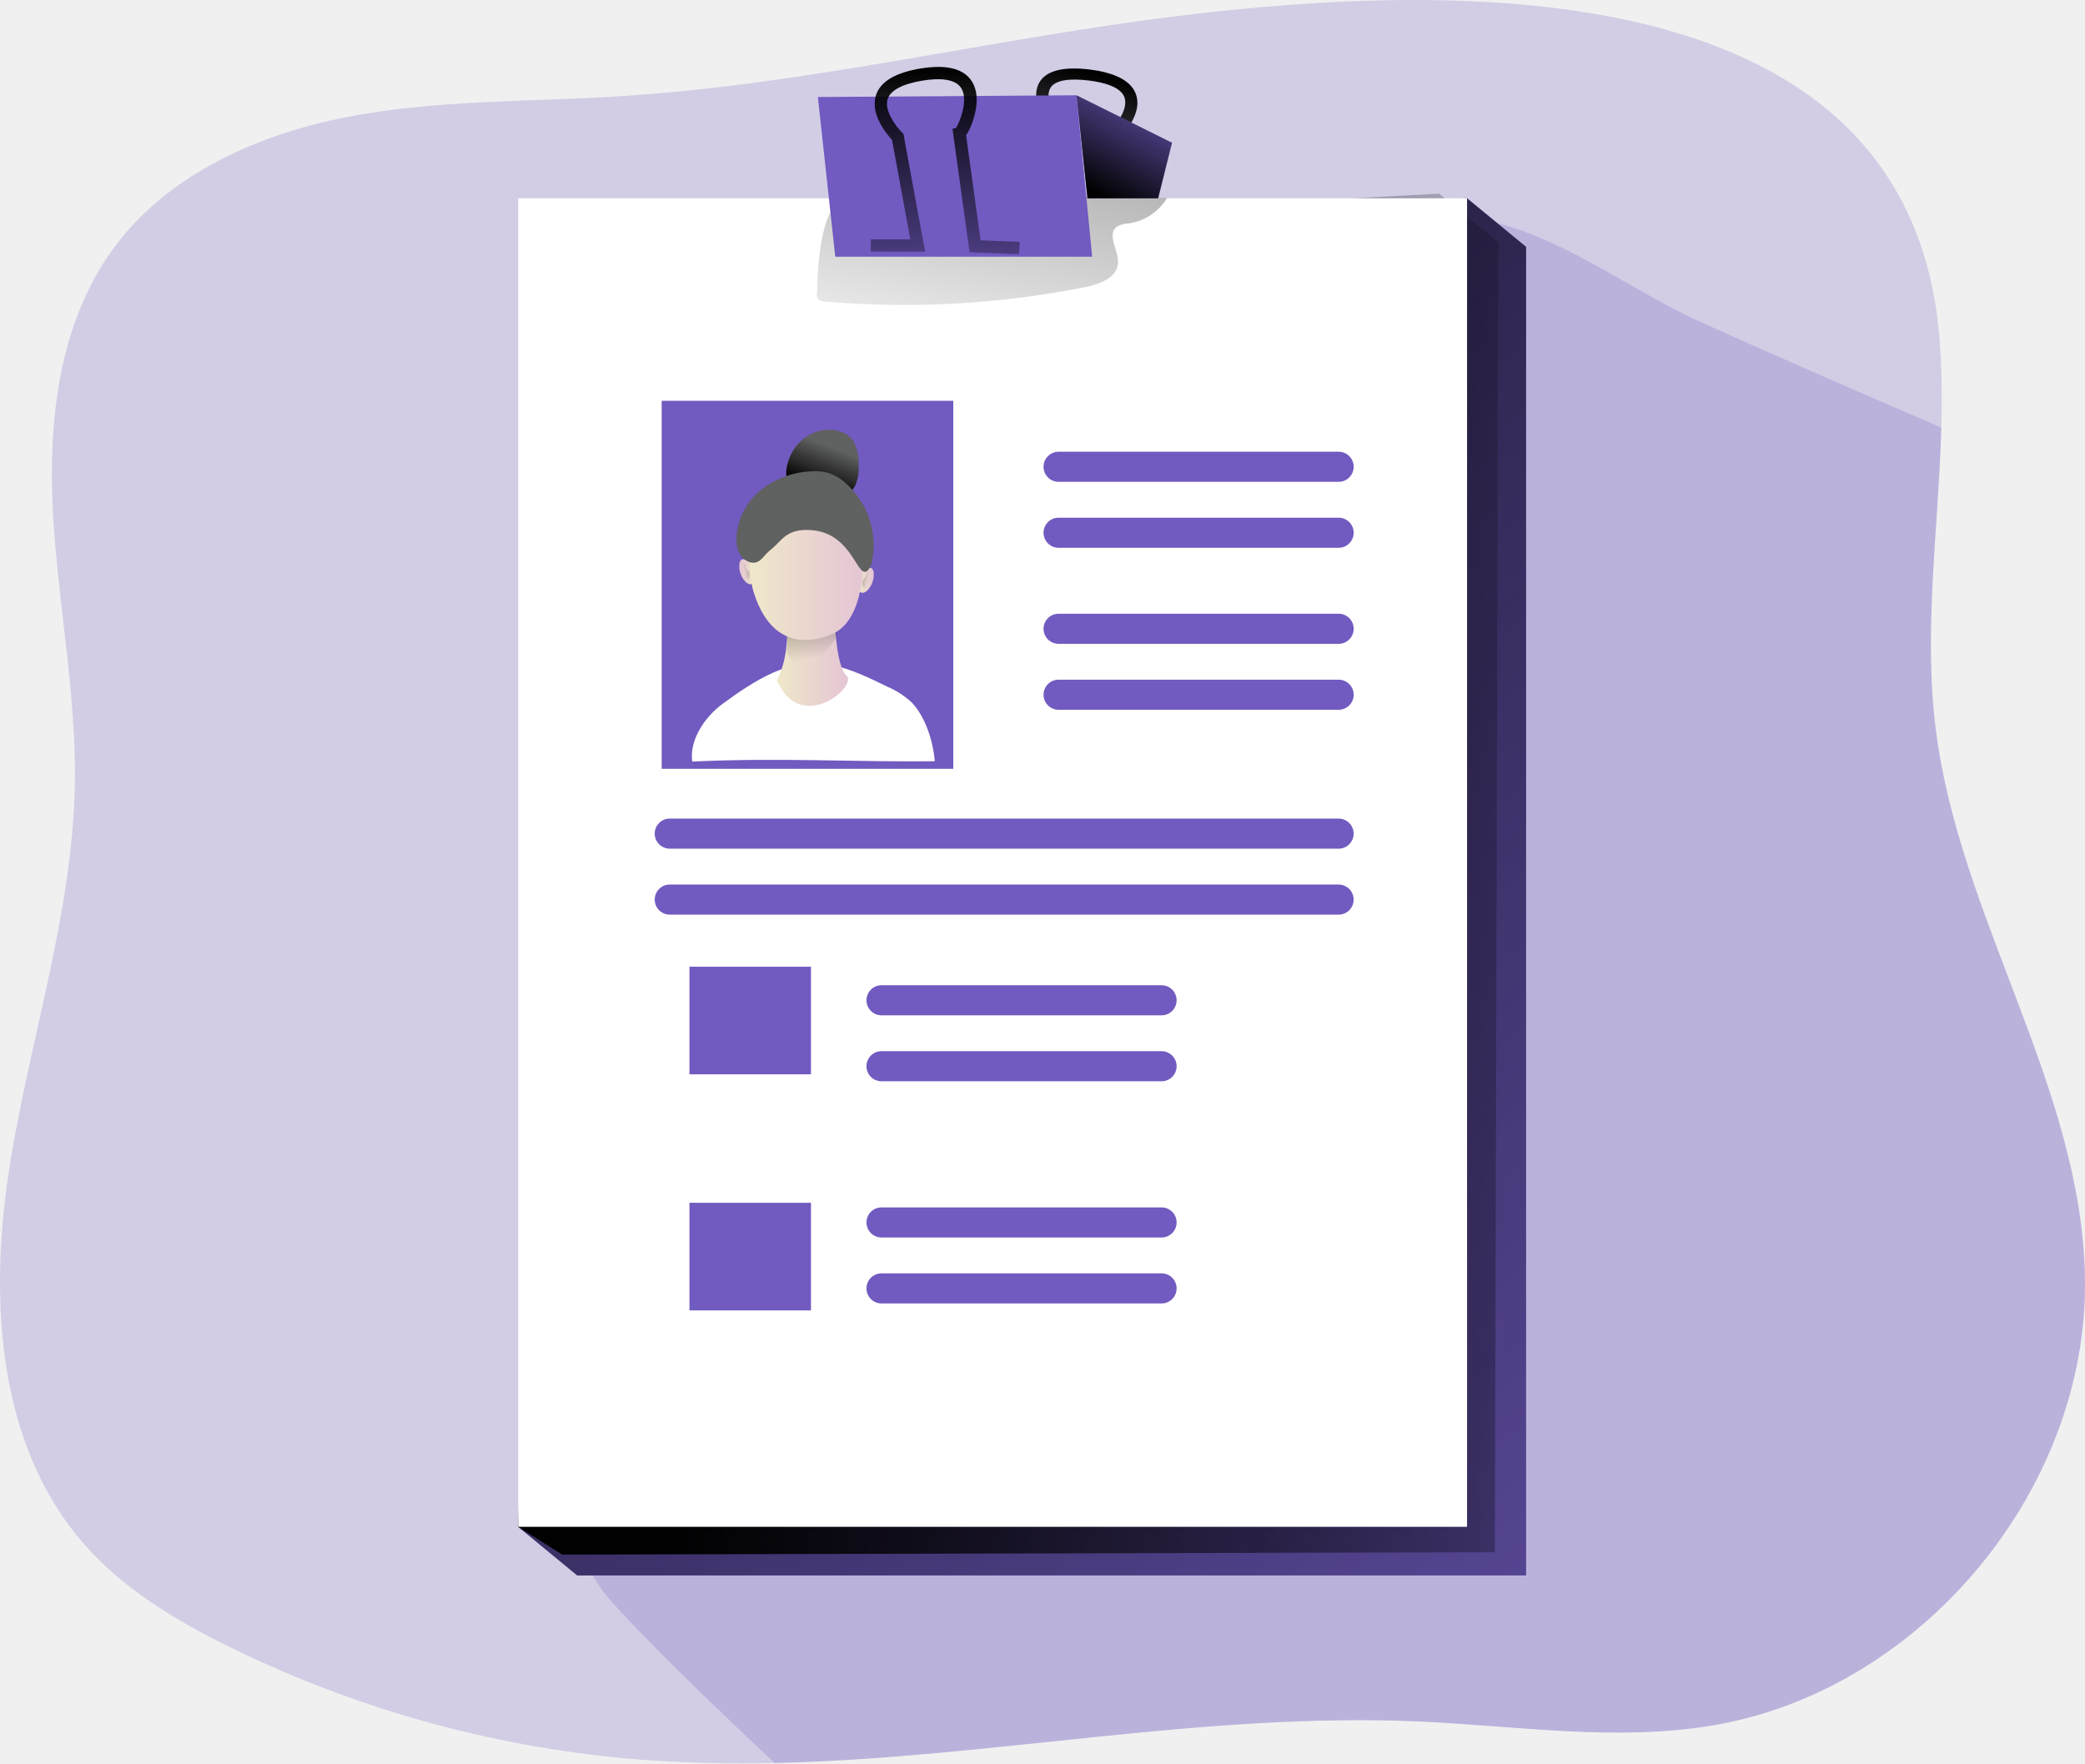
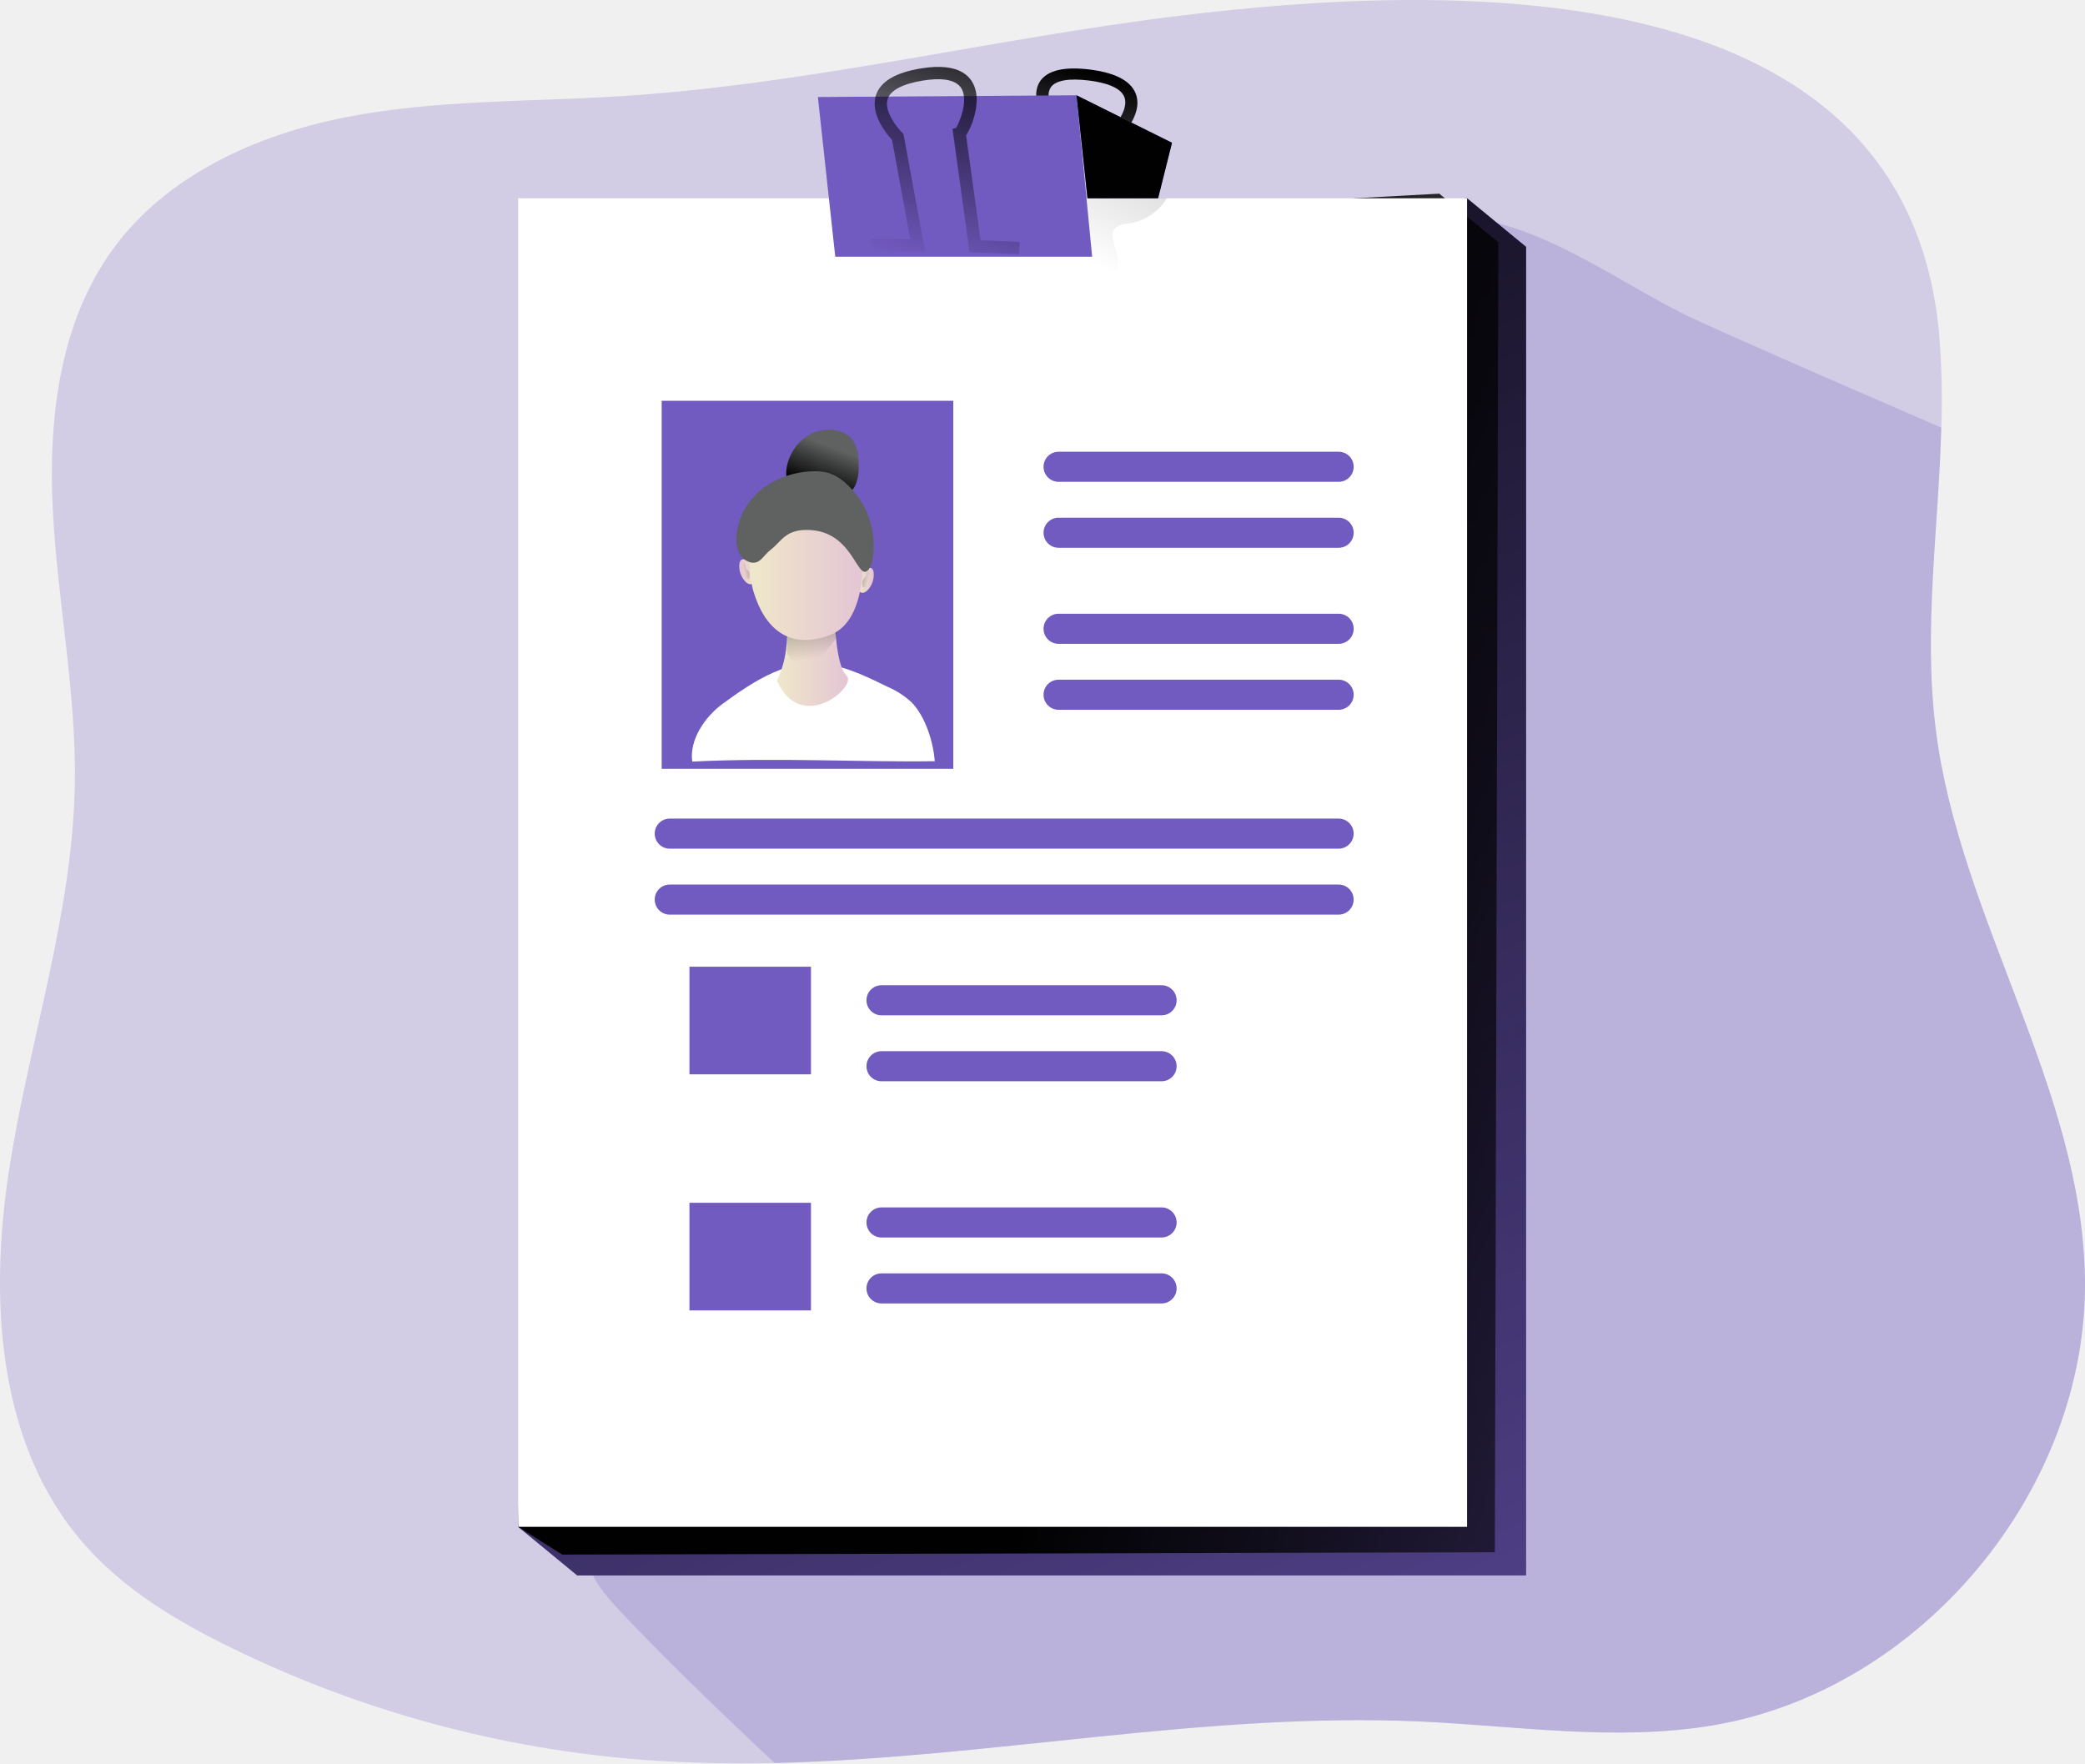
- <svg xmlns="http://www.w3.org/2000/svg" xmlns:xlink="http://www.w3.org/1999/xlink" id="Layer_1" data-name="Layer 1" viewBox="0 0 551.67 466.53">
+ <svg xmlns="http://www.w3.org/2000/svg" xmlns:xlink="http://www.w3.org/1999/xlink" data-name="Layer 1" viewBox="0 0 551.67 466.53">
  <defs>
-     <linearGradient id="linear-gradient" x1="107.14" y1="106.53" x2="105.91" y2="28.14" gradientTransform="matrix(0.96, 0.27, -0.24, 0.86, 203.47, -31.41)" gradientUnits="userSpaceOnUse">
+     <linearGradient id="a" x1="107.14" y1="106.53" x2="105.91" y2="28.14" gradientTransform="matrix(.96 .27 -.24 .86 203.47 -31.41)" gradientUnits="userSpaceOnUse">
      <stop offset="0" stop-color="#010101" stop-opacity="0" />
-       <stop offset="0.95" stop-color="#010101" />
+       <stop offset=".95" stop-color="#010101" />
    </linearGradient>
-     <linearGradient id="linear-gradient-2" x1="541.17" y1="548.16" x2="6.58" y2="-70.94" gradientTransform="matrix(1, 0, 0, 1, 0, 0)" xlink:href="#linear-gradient" />
-     <linearGradient id="linear-gradient-3" x1="466.25" y1="217.37" x2="142.92" y2="250.44" gradientTransform="matrix(1, 0, 0, 1, 0, 0)" xlink:href="#linear-gradient" />
-     <linearGradient id="linear-gradient-4" x1="257.97" y1="112.86" x2="302.06" y2="-127.8" gradientTransform="matrix(1, 0, 0, 1, 0, 0)" xlink:href="#linear-gradient" />
-     <linearGradient id="linear-gradient-5" x1="305.49" y1="20.45" x2="288.5" y2="52.14" gradientTransform="matrix(1, 0, 0, 1, 0, 0)" xlink:href="#linear-gradient" />
-     <linearGradient id="linear-gradient-6" x1="254.65" y1="97.02" x2="253.42" y2="18.64" gradientTransform="matrix(1, 0, 0, 1, 0, 0)" xlink:href="#linear-gradient" />
-     <linearGradient id="linear-gradient-7" x1="-375.63" y1="157.83" x2="-371.26" y2="157.83" gradientTransform="matrix(-1, 0, 0, 1, -140.3, 0)" gradientUnits="userSpaceOnUse">
+     <linearGradient id="d" x1="541.17" y1="548.16" x2="6.58" y2="-70.94" xlink:href="#a" />
+     <linearGradient id="e" x1="466.25" y1="217.37" x2="142.92" y2="250.44" xlink:href="#a" />
+     <linearGradient id="f" x1="257.97" y1="112.86" x2="302.06" y2="-127.8" xlink:href="#a" />
+     <linearGradient id="g" x1="305.49" y1="20.45" x2="288.5" y2="52.14" xlink:href="#a" />
+     <linearGradient id="h" x1="254.65" y1="97.02" x2="253.42" y2="18.64" xlink:href="#a" />
+     <linearGradient id="b" x1="-375.63" y1="157.83" x2="-371.26" y2="157.83" gradientTransform="matrix(-1 0 0 1 -140.3 0)" gradientUnits="userSpaceOnUse">
      <stop offset="0" stop-color="#e4c5d5" />
-       <stop offset="0.42" stop-color="#e9d3cf" />
+       <stop offset=".42" stop-color="#e9d3cf" />
      <stop offset="1" stop-color="#efe8ca" />
    </linearGradient>
-     <linearGradient id="linear-gradient-8" x1="-270.81" y1="155.57" x2="-266.44" y2="155.57" gradientTransform="translate(470.54)" xlink:href="#linear-gradient-7" />
-     <linearGradient id="linear-gradient-9" x1="-364.49" y1="122.51" x2="-360.23" y2="133.81" gradientTransform="matrix(-1, 0, 0, 1, -140.3, 0)" xlink:href="#linear-gradient" />
-     <linearGradient id="linear-gradient-10" x1="-368.8" y1="176.9" x2="-349.97" y2="176.9" xlink:href="#linear-gradient-7" />
-     <linearGradient id="linear-gradient-11" x1="-361.26" y1="183.59" x2="-352.56" y2="140.62" gradientTransform="matrix(-1, 0, 0, 1, -140.3, 0)" gradientUnits="userSpaceOnUse">
-       <stop offset="0.12" stop-color="#010101" stop-opacity="0" />
-       <stop offset="0.95" stop-color="#010101" />
+     <linearGradient id="i" x1="-270.81" y1="155.57" x2="-266.44" y2="155.57" gradientTransform="translate(470.54)" xlink:href="#b" />
+     <linearGradient id="j" x1="-364.49" y1="122.51" x2="-360.23" y2="133.81" gradientTransform="matrix(-1 0 0 1 -140.3 0)" xlink:href="#a" />
+     <linearGradient id="k" x1="-368.8" y1="176.9" x2="-349.97" y2="176.9" xlink:href="#b" />
+     <linearGradient id="c" x1="-361.26" y1="183.59" x2="-352.56" y2="140.62" gradientTransform="matrix(-1 0 0 1 -140.3 0)" gradientUnits="userSpaceOnUse">
+       <stop offset=".12" stop-color="#010101" stop-opacity="0" />
+       <stop offset=".95" stop-color="#010101" />
    </linearGradient>
-     <linearGradient id="linear-gradient-12" x1="-372.77" y1="153.44" x2="-342.94" y2="153.44" xlink:href="#linear-gradient-7" />
-     <linearGradient id="linear-gradient-13" x1="-340.22" y1="155.73" x2="-349.06" y2="153.89" xlink:href="#linear-gradient-11" />
-     <linearGradient id="linear-gradient-14" x1="-247.53" y1="157.9" x2="-256.37" y2="156.07" gradientTransform="translate(482.42)" xlink:href="#linear-gradient-11" />
+     <linearGradient id="l" x1="-372.77" y1="153.44" x2="-342.94" y2="153.44" xlink:href="#b" />
+     <linearGradient id="m" x1="-340.22" y1="155.73" x2="-349.06" y2="153.89" xlink:href="#c" />
+     <linearGradient id="n" x1="-247.53" y1="157.9" x2="-256.37" y2="156.07" gradientTransform="translate(482.42)" xlink:href="#c" />
  </defs>
-   <path d="M555.8,342.49c.88,55.82-43.23,108.9-98.23,118.26-25.74,4.4-52,.16-78.14-1-56.86-2.48-113.59,9.72-170.35,11-11.49.26-23,0-34.52-.81a300.15,300.15,0,0,1-109-29.56C51,433.28,36.79,424.8,26.19,412.6,3.45,386.46,1.26,348.2,6.52,314s16.83-67.63,17.42-102.25c.42-24.17-4.54-48.08-5.81-72.22S19.79,89.79,34,70.25,71.86,40,95.55,35.34s48-4.05,72.13-5.55c49.91-3.06,98.78-15.23,148.4-21.3,74-9.07,193-12,201.19,84.85a212.41,212.41,0,0,1,.52,24.08c-.72,26.75-4.83,53.6-1.43,80.15C522.72,247.46,555,292.22,555.8,342.49Z" transform="translate(-4.14 -4.3)" fill="#715ac0" opacity="0.24" style="isolation:isolate" />
-   <path d="M555.8,342.49c.88,55.82-43.23,108.9-98.23,118.26-25.74,4.4-52,.16-78.14-1-56.86-2.48-113.59,9.72-170.35,11-13.9-13.11-27.77-26.23-40.82-40.13-4-4.33-8.22-9.13-9-15-.56-4.37.85-8.75,2.25-12.92a830.15,830.15,0,0,1,100.61-200.8c19.84-29,41.5-56.6,63.68-83.81,15.07-18.46,34.58-54.38,61.33-56.14,21.8-1.44,47.08,18.56,66,27.11,21.44,9.69,43.06,19,64.66,28.38-.72,26.75-4.83,53.6-1.43,80.15C522.72,247.46,555,292.22,555.8,342.49Z" transform="translate(-4.14 -4.3)" fill="#715ac0" opacity="0.24" style="isolation:isolate" />
-   <path d="M305.9,72.06l-12.48-3.92,3.41-29.37,1,0c1.24-1,4.86-5.33,3.89-8.54-.87-2.94-5.55-4.12-9.34-4.61-5.38-.68-8.9-.07-10.19,1.75-1.73,2.46.55,7.08,1.58,8.65l.27.41-1.88,28.39-13.85-3.82.78-2.81L279.12,61l1.58-24c-1-1.63-4-7.42-1.31-11.29,2-2.84,6.44-3.85,13.22-3,10.59,1.35,12.62,5.73,12.47,9.17s-3.06,7.66-5.25,9.23l-2.91,25,9.88,3.1Z" transform="translate(-4.14 -4.3)" fill="url(#linear-gradient)" />
-   <polygon points="403.79 416.82 152.72 416.82 137.1 403.96 152.72 65.32 388.17 52.46 403.79 65.32 403.79 416.82" fill="#715ac0" />
-   <polygon points="403.79 416.82 152.72 416.82 137.1 403.96 152.72 65.32 388.17 52.46 403.79 65.32 403.79 416.82" fill="url(#linear-gradient-2)" />
-   <polygon points="395.52 410.69 148.74 411.31 137.1 403.96 145.37 64.1 380.82 51.24 396.44 64.1 395.52 410.69" fill="url(#linear-gradient-3)" />
-   <rect x="137.1" y="52.46" width="251.07" height="351.5" fill="#fff" />
-   <path d="M220.36,81.22c-.13.89-.19,2,.53,2.5a2.51,2.51,0,0,0,1.3.36,245.24,245.24,0,0,0,69.19-3.84c3.75-.75,8.29-2.47,8.56-6.28.25-3.38-3-7.51-.38-9.63a6.4,6.4,0,0,1,3.25-.91,14.2,14.2,0,0,0,10.11-6.72l-65.65-.53c-6.38-.05-18-2.73-22.56,3C221.18,63.56,220.36,76,220.36,81.22Z" transform="translate(-4.14 -4.3)" fill="url(#linear-gradient-4)" />
-   <polygon points="288.97 67.92 221 67.92 216.4 25.67 284.83 25.21 288.97 67.92" fill="#715ac0" />
-   <polygon points="284.83 25.21 310.1 37.77 306.42 52.46 287.74 52.46 284.83 25.21" fill="#715ac0" />
-   <polygon points="284.83 25.21 310.1 37.77 306.42 52.46 287.74 52.46 284.83 25.21" fill="url(#linear-gradient-5)" />
-   <path d="M273.76,71.56l-13.08-.51-4.52-32.66.94-.24c.93-1.46,3.27-7.18,1.48-10.36-1.62-2.9-6.45-2.79-10.22-2.18-5.37.86-8.61,2.56-9.36,4.91-1,3.16,2.41,7.46,3.81,8.85l.37.36,5.73,31.14H234.55V67.61H245l-4.84-26.3c-1.36-1.47-5.85-6.79-4.26-11.78,1.16-3.65,5.18-6.05,12-7.14,10.56-1.69,13.68,2.42,14.46,6.18s-.92,9.16-2.61,11.5l3.84,27.82,10.35.41Z" transform="translate(-4.14 -4.3)" fill="url(#linear-gradient-6)" />
-   <rect x="175.07" y="106.04" width="77.16" height="97.37" fill="#715ac0" />
+   <path d="M551.66 338.19c.88 55.82-43.23 108.9-98.23 118.26-25.74 4.4-52 .16-78.14-1-56.86-2.48-113.59 9.72-170.35 11-11.49.26-23 0-34.52-.81a300.15 300.15 0 01-109-29.56c-14.56-7.1-28.77-15.58-39.37-27.78-22.74-26.14-24.93-64.4-19.67-98.6s16.83-67.63 17.42-102.25c.42-24.17-4.54-48.08-5.81-72.22s1.66-49.74 15.87-69.28S67.72 35.7 91.41 31.04s48-4.05 72.13-5.55c49.91-3.06 98.78-15.23 148.4-21.3 74-9.07 193-12 201.19 84.85a212.41 212.41 0 01.52 24.08c-.72 26.75-4.83 53.6-1.43 80.15 6.36 49.89 38.64 94.65 39.44 144.92z" fill="#715ac0" opacity=".24" style="isolation:isolate" />
+   <path d="M551.66 338.19c.88 55.82-43.23 108.9-98.23 118.26-25.74 4.4-52 .16-78.14-1-56.86-2.48-113.59 9.72-170.35 11-13.9-13.11-27.77-26.23-40.82-40.13-4-4.33-8.22-9.13-9-15-.56-4.37.85-8.75 2.25-12.92a830.15 830.15 0 01100.61-200.8c19.84-29 41.5-56.6 63.68-83.81 15.07-18.46 34.58-54.38 61.33-56.14 21.8-1.44 47.08 18.56 66 27.11 21.44 9.69 43.06 19 64.66 28.38-.72 26.75-4.83 53.6-1.43 80.15 6.36 49.87 38.64 94.63 39.44 144.9z" fill="#715ac0" opacity=".24" style="isolation:isolate" />
+   <path d="M305.9 72.06l-12.48-3.92 3.41-29.37h1c1.24-1 4.86-5.33 3.89-8.54-.87-2.94-5.55-4.12-9.34-4.61-5.38-.68-8.9-.07-10.19 1.75-1.73 2.46.55 7.08 1.58 8.65l.27.41-1.88 28.39L268.31 61l.78-2.81L279.12 61l1.58-24c-1-1.63-4-7.42-1.31-11.29 2-2.84 6.44-3.85 13.22-3 10.59 1.35 12.62 5.73 12.47 9.17s-3.06 7.66-5.25 9.23l-2.91 25 9.88 3.1z" transform="translate(-4.14 -4.3)" fill="url(#a)" />
+   <path fill="#715ac0" d="M403.79 416.82H152.72l-15.62-12.86 15.62-338.64 235.45-12.86 15.62 12.86v351.5z" />
+   <path fill="url(#d)" d="M403.79 416.82H152.72l-15.62-12.86 15.62-338.64 235.45-12.86 15.62 12.86v351.5z" />
+   <path fill="url(#e)" d="M395.52 410.69l-246.78.62-11.64-7.35 8.27-339.86 235.45-12.86 15.62 12.86-.92 346.59z" />
+   <path fill="#fff" d="M137.1 52.46h251.07v351.5H137.1z" />
+   <path d="M220.36 81.22c-.13.89-.19 2 .53 2.5a2.51 2.51 0 001.3.36 245.24 245.24 0 0069.19-3.84c3.75-.75 8.29-2.47 8.56-6.28.25-3.38-3-7.51-.38-9.63a6.4 6.4 0 013.25-.91 14.2 14.2 0 0010.11-6.72l-65.65-.53c-6.38-.05-18-2.73-22.56 3-3.53 4.39-4.35 16.83-4.35 22.05z" transform="translate(-4.14 -4.3)" fill="url(#f)" />
+   <path fill="#715ac0" d="M288.97 67.92H221l-4.6-42.25 68.43-.46 4.14 42.71z" />
+   <path fill="#715ac0" d="M284.83 25.21l25.27 12.56-3.68 14.69h-18.68l-2.91-27.25z" />
+   <path fill="url(#g)" d="M284.83 25.21l25.27 12.56-3.68 14.69h-18.68l-2.91-27.25z" />
+   <path d="M273.76 71.56l-13.08-.51-4.52-32.66.94-.24c.93-1.46 3.27-7.18 1.48-10.36-1.62-2.9-6.45-2.79-10.22-2.18-5.37.86-8.61 2.56-9.36 4.91-1 3.16 2.41 7.46 3.81 8.85l.37.36 5.73 31.14h-14.36v-3.26H245l-4.84-26.3c-1.36-1.47-5.85-6.79-4.26-11.78 1.16-3.65 5.18-6.05 12-7.14 10.56-1.69 13.68 2.42 14.46 6.18s-.92 9.16-2.61 11.5l3.84 27.82 10.35.41z" transform="translate(-4.14 -4.3)" fill="url(#h)" />
+   <path fill="#715ac0" d="M175.07 106.04h77.16v97.37h-77.16z" />
  <rect x="276.11" y="119.52" width="82.06" height="7.96" rx="3.98" fill="#715ac0" />
  <rect x="276.11" y="136.97" width="82.06" height="7.96" rx="3.98" fill="#715ac0" />
  <rect x="276.11" y="162.38" width="82.06" height="7.96" rx="3.98" fill="#715ac0" />
  <rect x="276.11" y="179.83" width="82.06" height="7.96" rx="3.98" fill="#715ac0" />
  <rect x="229.26" y="260.67" width="82.06" height="7.96" rx="3.98" fill="#715ac0" />
  <rect x="229.26" y="278.12" width="82.06" height="7.96" rx="3.98" fill="#715ac0" />
  <rect x="229.26" y="319.45" width="82.06" height="7.96" rx="3.98" fill="#715ac0" />
  <rect x="229.26" y="336.9" width="82.06" height="7.96" rx="3.98" fill="#715ac0" />
  <rect x="173.23" y="216.58" width="184.93" height="7.96" rx="3.98" fill="#715ac0" />
  <rect x="173.23" y="234.03" width="184.93" height="7.96" rx="3.98" fill="#715ac0" />
-   <rect x="182.42" y="255.77" width="32.15" height="28.47" fill="#715ac0" />
-   <rect x="182.42" y="318.23" width="32.15" height="28.47" fill="#715ac0" />
-   <path d="M195.3,190.54c-4.65,3.41-8.82,9.54-8,15.26,22.77-1.12,44.38.19,64.17-.1-.4-5.2-2.49-11.81-6.11-15.56a22.34,22.34,0,0,0-6.42-4.15c-4.82-2.37-9.71-4.73-15-5.83C213.38,177.93,203.61,184.46,195.3,190.54Z" transform="translate(-4.14 -4.3)" fill="#fff" />
-   <path d="M235.3,155.76a5.89,5.89,0,0,1-1.54,4.62,2.36,2.36,0,0,1-1,.7c-2,.65-2.09-3.39-1.52-4.54C231.92,155.23,235,153.16,235.3,155.76Z" transform="translate(-4.14 -4.3)" fill="url(#linear-gradient-7)" />
-   <path d="M199.77,153.5a5.9,5.9,0,0,0,1.53,4.62,2.56,2.56,0,0,0,1,.7c2,.65,2.09-3.4,1.51-4.54C203.15,153,200.07,150.9,199.77,153.5Z" transform="translate(-4.14 -4.3)" fill="url(#linear-gradient-8)" />
-   <path d="M215,122.1a11.2,11.2,0,0,1,7.48-4.07c2.84-.3,6,.68,7.52,3.08a11.24,11.24,0,0,1,1.3,6,11.79,11.79,0,0,1-.88,5.66,7.91,7.91,0,0,1-4.23,3.63c-4.16,1.64-9.07.31-12.29-2.65S212.48,125.16,215,122.1Z" transform="translate(-4.14 -4.3)" fill="#606161" />
-   <path d="M215,122.1a11.2,11.2,0,0,1,7.48-4.07c2.84-.3,6,.68,7.52,3.08a11.24,11.24,0,0,1,1.3,6,11.79,11.79,0,0,1-.88,5.66,7.91,7.91,0,0,1-4.23,3.63c-4.16,1.64-9.07.31-12.29-2.65S212.48,125.16,215,122.1Z" transform="translate(-4.14 -4.3)" fill="url(#linear-gradient-9)" />
-   <path d="M225,167.06s.12,13.22,3.13,16-12.06,15.77-18.44,1.27c0,0,3.71-6.26,2.44-16.81S225,167.06,225,167.06Z" transform="translate(-4.14 -4.3)" fill="url(#linear-gradient-10)" />
-   <path d="M225.44,170.19v2.9s-7.65,11-10.78,7.31-2.21-4.52-2.21-4.52l-.34-8.35Z" transform="translate(-4.14 -4.3)" fill="url(#linear-gradient-11)" />
-   <path d="M232.29,148.16s2.2,20.18-8.59,24.18-17.22-1.74-20.18-11.48,1.57-29.4,13-27.49S232.29,148.16,232.29,148.16Z" transform="translate(-4.14 -4.3)" fill="url(#linear-gradient-12)" />
-   <path d="M234,154.94a5.38,5.38,0,0,0,.93-2.35,22,22,0,0,0-7.3-20.7,12.5,12.5,0,0,0-4.05-2.39A12.93,12.93,0,0,0,219,129a23.05,23.05,0,0,0-13.42,4.83A17.55,17.55,0,0,0,199,146.31a8.48,8.48,0,0,0,.68,4.2,4.61,4.61,0,0,0,3.21,2.62c2.49.43,3.17-1.87,5.19-3.4,3-2.31,4-5.74,10.9-5.16C230.2,145.51,231,158.63,234,154.94Z" transform="translate(-4.14 -4.3)" fill="#606161" />
-   <path d="M201.77,154.94a1.31,1.31,0,0,1-.31-.43,2.89,2.89,0,0,1-.08-.58.84.84,0,0,0-.26-.5.58.58,0,0,0-.55-.1.62.62,0,0,0-.33.38,2.16,2.16,0,0,0-.07.51,4,4,0,0,0,.29,1.95,4.34,4.34,0,0,0,.93,1.12.77.77,0,0,0,.52.28.69.69,0,0,0,.36-.13.45.45,0,0,0,.13-.1.4.4,0,0,0,0-.15,3.76,3.76,0,0,0,0-1.38A1.82,1.82,0,0,0,201.77,154.94Z" transform="translate(-4.14 -4.3)" fill="url(#linear-gradient-13)" />
-   <path d="M233,157.11a1.31,1.31,0,0,0,.31-.43,2.7,2.7,0,0,0,.08-.57.78.78,0,0,1,.27-.5.53.53,0,0,1,.54-.11.65.65,0,0,1,.33.38,2.25,2.25,0,0,1,.07.52,4,4,0,0,1-.29,1.95,4.3,4.3,0,0,1-.93,1.11.83.83,0,0,1-.52.29.7.7,0,0,1-.36-.14.26.26,0,0,1-.13-.1.37.37,0,0,1,0-.15,3.71,3.71,0,0,1,0-1.37A1.85,1.85,0,0,1,233,157.11Z" transform="translate(-4.14 -4.3)" fill="url(#linear-gradient-14)" />
+   <path fill="#715ac0" d="M182.42 255.77h32.15v28.47h-32.15zM182.42 318.23h32.15v28.47h-32.15z" />
+   <path d="M191.16 186.24c-4.65 3.41-8.82 9.54-8 15.26 22.77-1.12 44.38.19 64.17-.1-.4-5.2-2.49-11.81-6.11-15.56a22.34 22.34 0 00-6.42-4.15c-4.82-2.37-9.71-4.73-15-5.83-10.56-2.23-20.33 4.3-28.64 10.38z" fill="#fff" />
+   <path d="M235.3 155.76a5.89 5.89 0 01-1.54 4.62 2.36 2.36 0 01-1 .7c-2 .65-2.09-3.39-1.52-4.54.68-1.31 3.76-3.38 4.06-.78z" transform="translate(-4.14 -4.3)" fill="url(#b)" />
+   <path d="M199.77 153.5a5.9 5.9 0 001.53 4.62 2.56 2.56 0 001 .7c2 .65 2.09-3.4 1.51-4.54-.66-1.28-3.74-3.38-4.04-.78z" transform="translate(-4.14 -4.3)" fill="url(#i)" />
+   <path d="M210.86 117.8a11.2 11.2 0 017.48-4.07c2.84-.3 6 .68 7.52 3.08a11.24 11.24 0 011.3 6 11.79 11.79 0 01-.88 5.66 7.91 7.91 0 01-4.23 3.63c-4.16 1.64-9.07.31-12.29-2.65s-1.42-8.59 1.1-11.65z" fill="#606161" />
+   <path d="M215 122.1a11.2 11.2 0 017.48-4.07c2.84-.3 6 .68 7.52 3.08a11.24 11.24 0 011.3 6 11.79 11.79 0 01-.88 5.66 7.91 7.91 0 01-4.23 3.63c-4.16 1.64-9.07.31-12.29-2.65s-1.42-8.59 1.1-11.65z" transform="translate(-4.14 -4.3)" fill="url(#j)" />
+   <path d="M225 167.06s.12 13.22 3.13 16-12.06 15.77-18.44 1.27c0 0 3.71-6.26 2.44-16.81s12.87-.46 12.87-.46z" transform="translate(-4.14 -4.3)" fill="url(#k)" />
+   <path d="M225.44 170.19v2.9s-7.65 11-10.78 7.31-2.21-4.52-2.21-4.52l-.34-8.35z" transform="translate(-4.14 -4.3)" fill="url(#c)" />
+   <path d="M232.29 148.16s2.2 20.18-8.59 24.18-17.22-1.74-20.18-11.48 1.57-29.4 13-27.49 15.77 14.79 15.77 14.79z" transform="translate(-4.14 -4.3)" fill="url(#l)" />
+   <path d="M229.86 150.64a5.38 5.38 0 00.93-2.35 22 22 0 00-7.3-20.7 12.5 12.5 0 00-4.05-2.39 12.93 12.93 0 00-4.58-.5 23.05 23.05 0 00-13.42 4.83 17.55 17.55 0 00-6.58 12.48 8.48 8.48 0 00.68 4.2 4.61 4.61 0 003.21 2.62c2.49.43 3.17-1.87 5.19-3.4 3-2.31 4-5.74 10.9-5.16 11.22.94 12.02 14.06 15.02 10.37z" fill="#606161" />
+   <path d="M201.77 154.94a1.31 1.31 0 01-.31-.43 2.89 2.89 0 01-.08-.58.84.84 0 00-.26-.5.58.58 0 00-.55-.1.62.62 0 00-.33.38 2.16 2.16 0 00-.07.51 4 4 0 00.29 1.95 4.34 4.34 0 00.93 1.12.77.77 0 00.52.28.69.69 0 00.36-.13.45.45 0 00.13-.1.4.4 0 000-.15 3.76 3.76 0 000-1.38 1.82 1.82 0 00-.63-.87z" transform="translate(-4.14 -4.3)" fill="url(#m)" />
+   <path d="M233 157.11a1.31 1.31 0 00.31-.43 2.7 2.7 0 00.08-.57.78.78 0 01.27-.5.53.53 0 01.54-.11.65.65 0 01.33.38 2.25 2.25 0 01.07.52 4 4 0 01-.29 1.95 4.3 4.3 0 01-.93 1.11.83.83 0 01-.52.29.7.7 0 01-.36-.14.26.26 0 01-.13-.1.37.37 0 010-.15 3.71 3.71 0 010-1.37 1.85 1.85 0 01.63-.88z" transform="translate(-4.14 -4.3)" fill="url(#n)" />
</svg>
